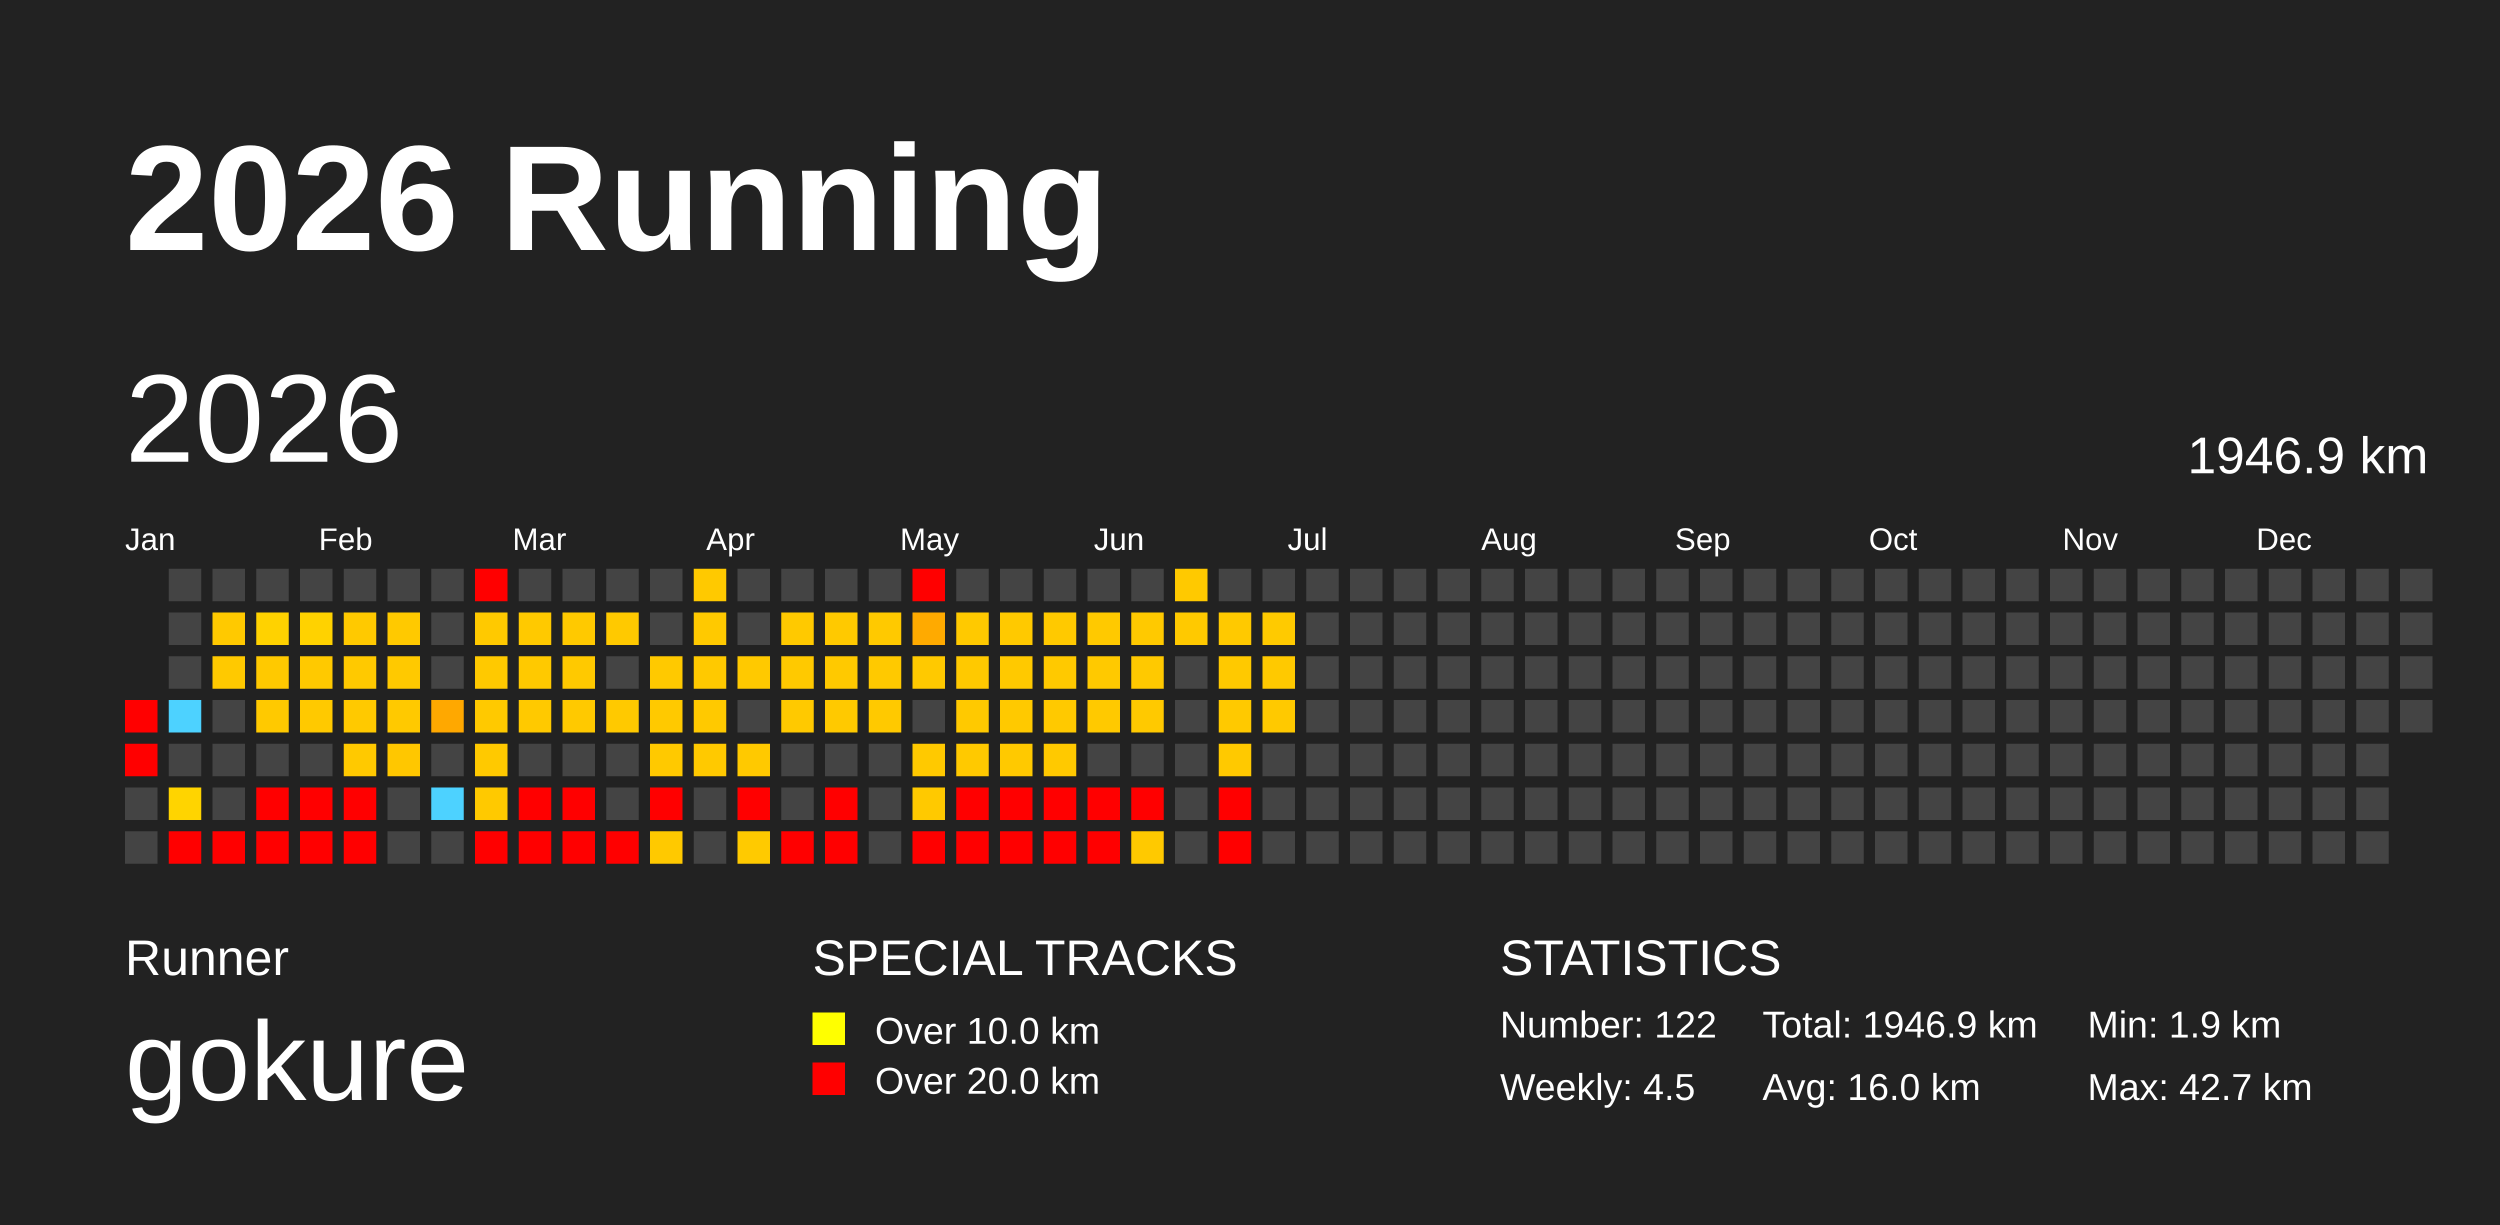
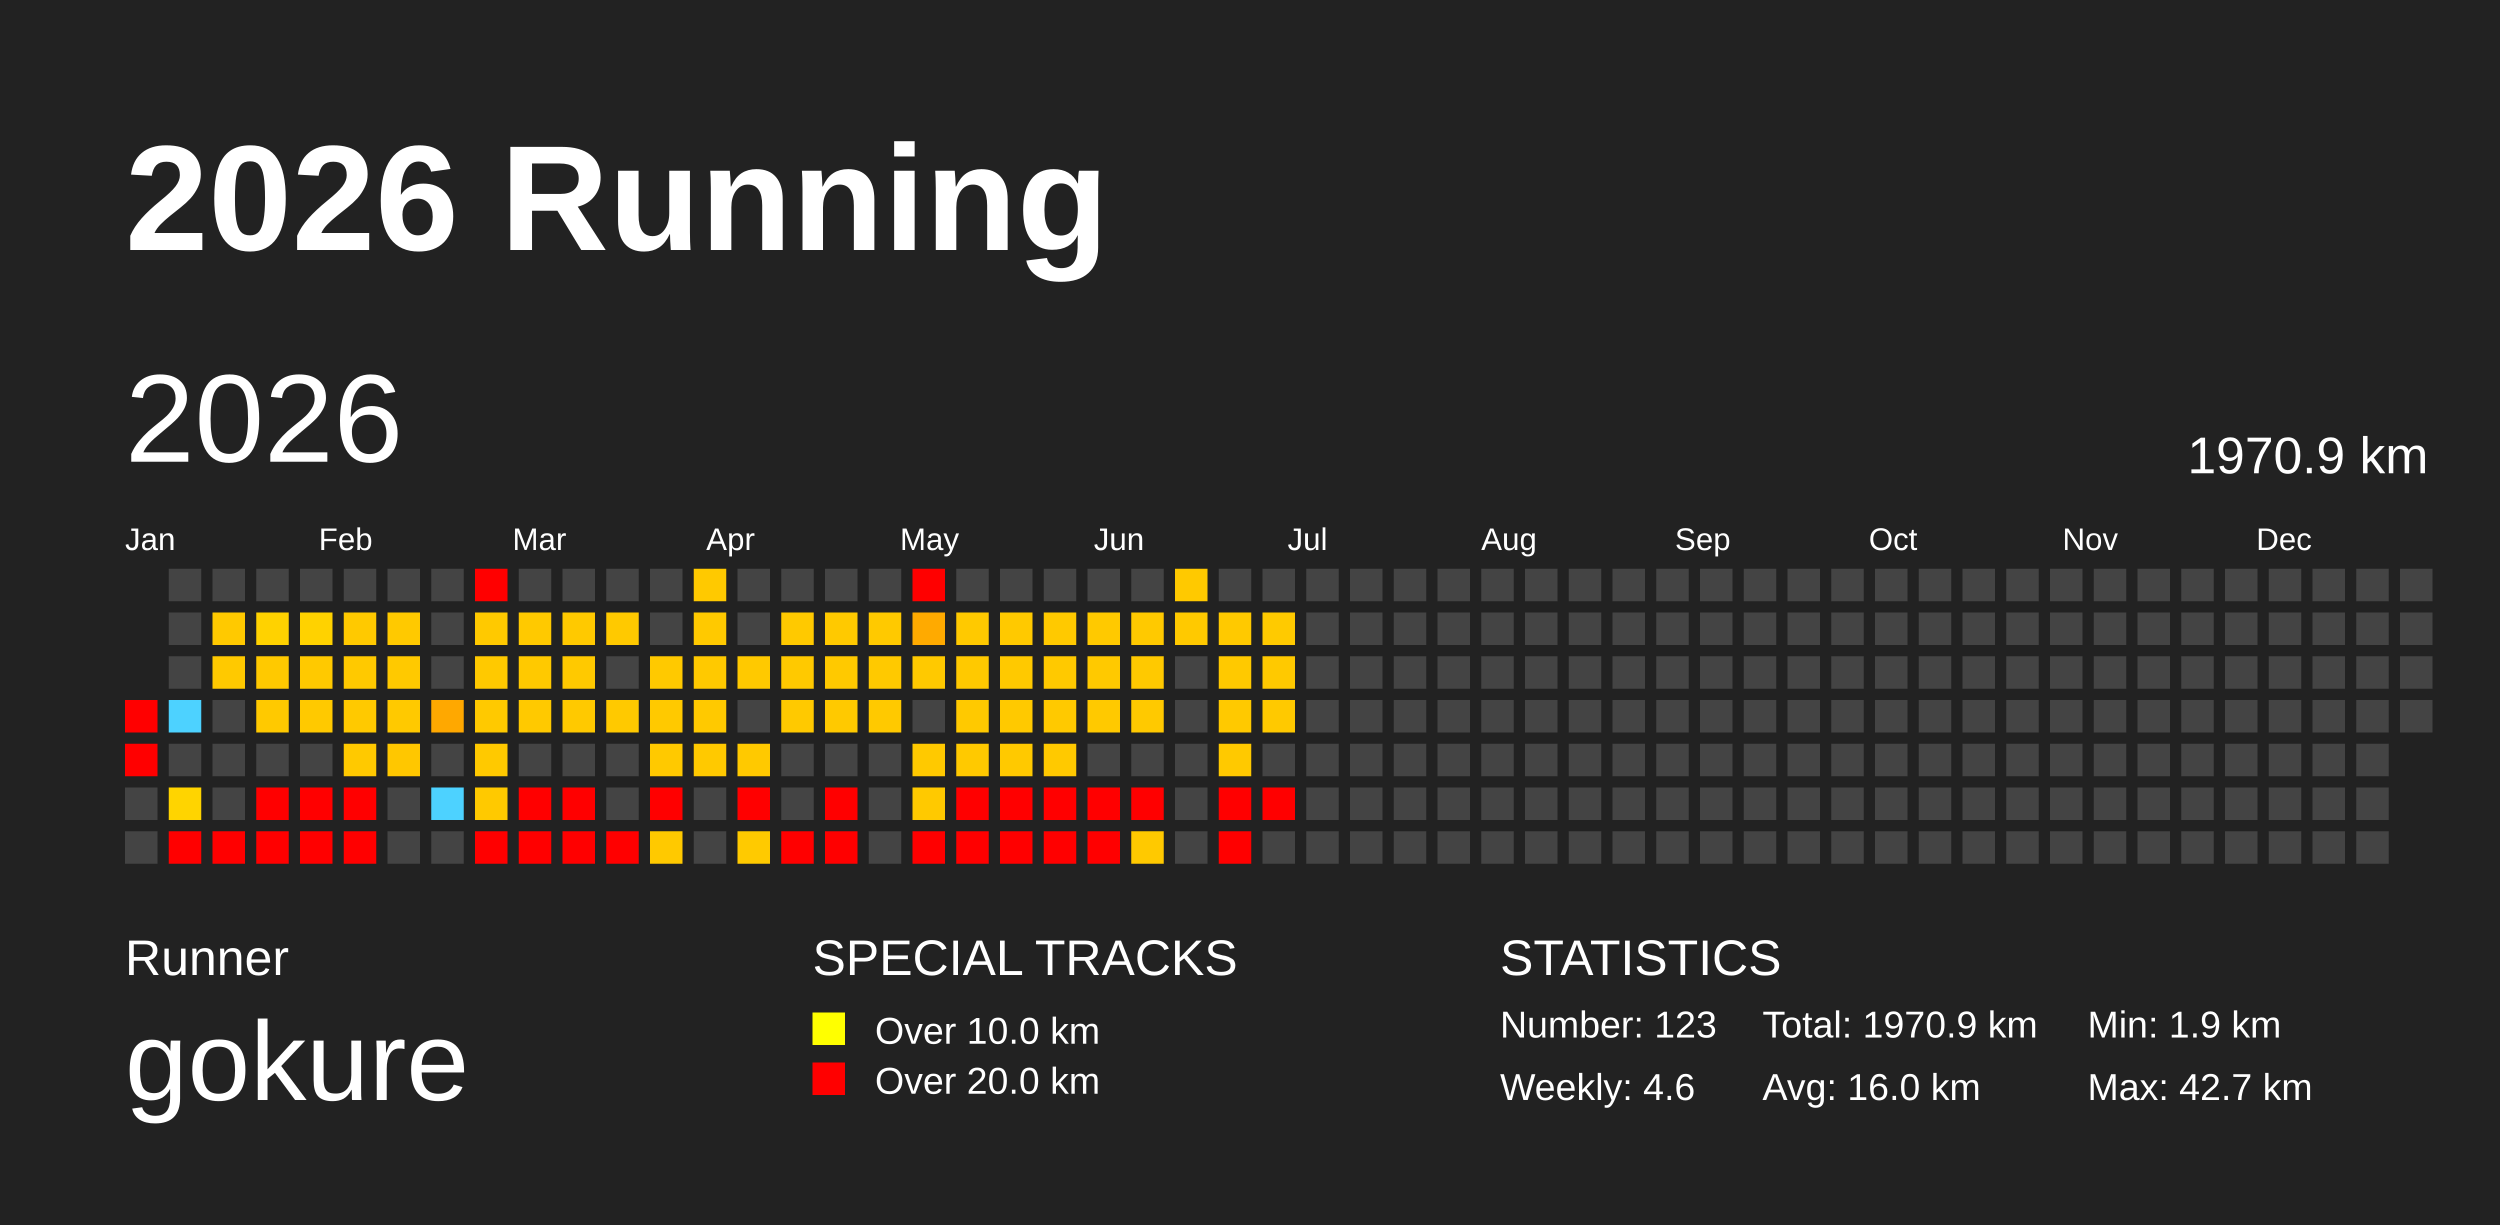
<svg xmlns="http://www.w3.org/2000/svg" baseProfile="full" height="98mm" version="1.1" viewBox="0,0,200,98" width="200mm">
  <defs>
    <pattern height="2" id="indoor-stripe" patternUnits="userSpaceOnUse" width="2">
      <line stroke="white" stroke-opacity="0.45" stroke-width="0.5" x1="0" x2="2" y1="2" y2="0" />
    </pattern>
  </defs>
  <rect fill="#222222" height="98" width="200" x="0" y="0" />
  <text fill="#FFFFFF" style="font-size:12px; font-family:Arial; font-weight:bold;" x="10" y="20">2026 Running</text>
  <text fill="#FFFFFF" style="font-size:4px; font-family:Arial" x="10" y="78">Runner</text>
  <text fill="#FFFFFF" style="font-size:9px; font-family:Arial" x="10" y="88">gokure</text>
  <text fill="#FFFFFF" style="font-size:4px; font-family:Arial" x="65" y="78">SPECIAL TRACKS</text>
  <rect fill="yellow" height="2.6" width="2.6" x="65" y="81" />
  <text fill="#FFFFFF" style="font-size:3px; font-family:Arial" x="70" y="83.5">Over 10.0 km</text>
  <rect fill="red" height="2.6" width="2.6" x="65" y="85" />
  <text fill="#FFFFFF" style="font-size:3px; font-family:Arial" x="70" y="87.5">Over 20.0 km</text>
  <text fill="#FFFFFF" style="font-size:4px; font-family:Arial" x="120" y="78">STATISTICS</text>
-   <text fill="#FFFFFF" style="font-size:3px; font-family:Arial" x="120" y="83">Number: 122</text>
-   <text fill="#FFFFFF" style="font-size:3px; font-family:Arial" x="120" y="88">Weekly: 4.5</text>
-   <text fill="#FFFFFF" style="font-size:3px; font-family:Arial" x="141" y="83">Total: 1946.9 km</text>
+   <text fill="#FFFFFF" style="font-size:3px; font-family:Arial" x="120" y="83">Number: 123</text>
+   <text fill="#FFFFFF" style="font-size:3px; font-family:Arial" x="120" y="88">Weekly: 4.6</text>
+   <text fill="#FFFFFF" style="font-size:3px; font-family:Arial" x="141" y="83">Total: 1970.9 km</text>
  <text fill="#FFFFFF" style="font-size:3px; font-family:Arial" x="141" y="88">Avg: 16.0 km</text>
  <text fill="#FFFFFF" style="font-size:3px; font-family:Arial" x="167" y="83">Min: 1.9 km</text>
  <text fill="#FFFFFF" style="font-size:3px; font-family:Arial" x="167" y="88">Max: 42.7 km</text>
  <text dominant-baseline="hanging" fill="#FFFFFF" style="font-size:10.0px; font-family:Arial;" x="10" y="30">2026</text>
-   <text dominant-baseline="hanging" fill="#FFFFFF" style="font-size:4.125px; font-family:Arial;" x="175" y="35">1946.9 km</text>
+   <text dominant-baseline="hanging" fill="#FFFFFF" style="font-size:4.125px; font-family:Arial;" x="175" y="35">1970.9 km</text>
  <text fill="#FFFFFF" style="font-size:2.5px; font-family:Arial" x="10.0" y="44">Jan</text>
  <text fill="#FFFFFF" style="font-size:2.5px; font-family:Arial" x="25.5" y="44">Feb</text>
  <text fill="#FFFFFF" style="font-size:2.5px; font-family:Arial" x="41.0" y="44">Mar</text>
  <text fill="#FFFFFF" style="font-size:2.5px; font-family:Arial" x="56.5" y="44">Apr</text>
  <text fill="#FFFFFF" style="font-size:2.5px; font-family:Arial" x="72.0" y="44">May</text>
  <text fill="#FFFFFF" style="font-size:2.5px; font-family:Arial" x="87.5" y="44">Jun</text>
  <text fill="#FFFFFF" style="font-size:2.5px; font-family:Arial" x="103.0" y="44">Jul</text>
  <text fill="#FFFFFF" style="font-size:2.5px; font-family:Arial" x="118.5" y="44">Aug</text>
  <text fill="#FFFFFF" style="font-size:2.5px; font-family:Arial" x="134.0" y="44">Sep</text>
  <text fill="#FFFFFF" style="font-size:2.5px; font-family:Arial" x="149.5" y="44">Oct</text>
  <text fill="#FFFFFF" style="font-size:2.5px; font-family:Arial" x="165.0" y="44">Nov</text>
  <text fill="#FFFFFF" style="font-size:2.5px; font-family:Arial" x="180.5" y="44">Dec</text>
  <rect fill="red" height="2.6" width="2.6" x="10.0" y="56.0" />
  <rect fill="red" height="2.6" width="2.6" x="10.0" y="59.5" />
  <rect fill="#444444" height="2.6" width="2.6" x="10.0" y="63.0" />
  <rect fill="#444444" height="2.6" width="2.6" x="10.0" y="66.5" />
  <rect fill="#444444" height="2.6" width="2.6" x="13.5" y="45.5" />
  <rect fill="#444444" height="2.6" width="2.6" x="13.5" y="49.0" />
  <rect fill="#444444" height="2.6" width="2.6" x="13.5" y="52.5" />
  <rect fill="#4dd2ff" height="2.6" width="2.6" x="13.5" y="56.0" />
  <rect fill="#444444" height="2.6" width="2.6" x="13.5" y="59.5" />
  <rect fill="#ffd400" height="2.6" width="2.6" x="13.5" y="63.0" />
  <rect fill="red" height="2.6" width="2.6" x="13.5" y="66.5" />
  <rect fill="#444444" height="2.6" width="2.6" x="17.0" y="45.5" />
  <rect fill="#ffc900" height="2.6" width="2.6" x="17.0" y="49.0" />
  <rect fill="#ffc900" height="2.6" width="2.6" x="17.0" y="52.5" />
  <rect fill="#444444" height="2.6" width="2.6" x="17.0" y="56.0" />
  <rect fill="#444444" height="2.6" width="2.6" x="17.0" y="59.5" />
  <rect fill="#444444" height="2.6" width="2.6" x="17.0" y="63.0" />
  <rect fill="red" height="2.6" width="2.6" x="17.0" y="66.5" />
  <rect fill="#444444" height="2.6" width="2.6" x="20.5" y="45.5" />
  <rect fill="#ffd200" height="2.6" width="2.6" x="20.5" y="49.0" />
  <rect fill="#ffc900" height="2.6" width="2.6" x="20.5" y="52.5" />
  <rect fill="#ffc900" height="2.6" width="2.6" x="20.5" y="56.0" />
  <rect fill="#444444" height="2.6" width="2.6" x="20.5" y="59.5" />
  <rect fill="red" height="2.6" width="2.6" x="20.5" y="63.0" />
  <rect fill="red" height="2.6" width="2.6" x="20.5" y="66.5" />
  <rect fill="#444444" height="2.6" width="2.6" x="24.0" y="45.5" />
  <rect fill="#ffd200" height="2.6" width="2.6" x="24.0" y="49.0" />
  <rect fill="#ffc900" height="2.6" width="2.6" x="24.0" y="52.5" />
  <rect fill="#ffc900" height="2.6" width="2.6" x="24.0" y="56.0" />
  <rect fill="#444444" height="2.6" width="2.6" x="24.0" y="59.5" />
  <rect fill="red" height="2.6" width="2.6" x="24.0" y="63.0" />
  <rect fill="red" height="2.6" width="2.6" x="24.0" y="66.5" />
  <rect fill="#444444" height="2.6" width="2.6" x="27.5" y="45.5" />
  <rect fill="#ffc900" height="2.6" width="2.6" x="27.5" y="49.0" />
  <rect fill="#ffc900" height="2.6" width="2.6" x="27.5" y="52.5" />
  <rect fill="#ffc900" height="2.6" width="2.6" x="27.5" y="56.0" />
  <rect fill="#ffc900" height="2.6" width="2.6" x="27.5" y="59.5" />
  <rect fill="red" height="2.6" width="2.6" x="27.5" y="63.0" />
  <rect fill="red" height="2.6" width="2.6" x="27.5" y="66.5" />
  <rect fill="#444444" height="2.6" width="2.6" x="31.0" y="45.5" />
  <rect fill="#ffc900" height="2.6" width="2.6" x="31.0" y="49.0" />
  <rect fill="#ffc900" height="2.6" width="2.6" x="31.0" y="52.5" />
  <rect fill="#ffc900" height="2.6" width="2.6" x="31.0" y="56.0" />
  <rect fill="#ffc700" height="2.6" width="2.6" x="31.0" y="59.5" />
  <rect fill="#444444" height="2.6" width="2.6" x="31.0" y="63.0" />
  <rect fill="#444444" height="2.6" width="2.6" x="31.0" y="66.5" />
  <rect fill="#444444" height="2.6" width="2.6" x="34.5" y="45.5" />
  <rect fill="#444444" height="2.6" width="2.6" x="34.5" y="49.0" />
  <rect fill="#444444" height="2.6" width="2.6" x="34.5" y="52.5" />
  <rect fill="#ffa800" height="2.6" width="2.6" x="34.5" y="56.0" />
  <rect fill="#444444" height="2.6" width="2.6" x="34.5" y="59.5" />
  <rect fill="#4dd2ff" height="2.6" width="2.6" x="34.5" y="63.0" />
  <rect fill="#444444" height="2.6" width="2.6" x="34.5" y="66.5" />
  <rect fill="red" height="2.6" width="2.6" x="38.0" y="45.5" />
  <rect fill="#ffc900" height="2.6" width="2.6" x="38.0" y="49.0" />
  <rect fill="#ffc900" height="2.6" width="2.6" x="38.0" y="52.5" />
  <rect fill="#ffc900" height="2.6" width="2.6" x="38.0" y="56.0" />
  <rect fill="#ffc900" height="2.6" width="2.6" x="38.0" y="59.5" />
  <rect fill="#ffc900" height="2.6" width="2.6" x="38.0" y="63.0" />
  <rect fill="red" height="2.6" width="2.6" x="38.0" y="66.5" />
  <rect fill="#444444" height="2.6" width="2.6" x="41.5" y="45.5" />
  <rect fill="#ffc900" height="2.6" width="2.6" x="41.5" y="49.0" />
  <rect fill="#ffc900" height="2.6" width="2.6" x="41.5" y="52.5" />
  <rect fill="#ffc900" height="2.6" width="2.6" x="41.5" y="56.0" />
  <rect fill="#444444" height="2.6" width="2.6" x="41.5" y="59.5" />
  <rect fill="red" height="2.6" width="2.6" x="41.5" y="63.0" />
  <rect fill="red" height="2.6" width="2.6" x="41.5" y="66.5" />
  <rect fill="#444444" height="2.6" width="2.6" x="45.0" y="45.5" />
  <rect fill="#ffc900" height="2.6" width="2.6" x="45.0" y="49.0" />
  <rect fill="#ffc900" height="2.6" width="2.6" x="45.0" y="52.5" />
  <rect fill="#ffc900" height="2.6" width="2.6" x="45.0" y="56.0" />
  <rect fill="#444444" height="2.6" width="2.6" x="45.0" y="59.5" />
  <rect fill="red" height="2.6" width="2.6" x="45.0" y="63.0" />
  <rect fill="red" height="2.6" width="2.6" x="45.0" y="66.5" />
  <rect fill="#444444" height="2.6" width="2.6" x="48.5" y="45.5" />
  <rect fill="#ffc900" height="2.6" width="2.6" x="48.5" y="49.0" />
  <rect fill="#444444" height="2.6" width="2.6" x="48.5" y="52.5" />
  <rect fill="#ffc900" height="2.6" width="2.6" x="48.5" y="56.0" />
  <rect fill="#444444" height="2.6" width="2.6" x="48.5" y="59.5" />
  <rect fill="#444444" height="2.6" width="2.6" x="48.5" y="63.0" />
  <rect fill="red" height="2.6" width="2.6" x="48.5" y="66.5" />
  <rect fill="#444444" height="2.6" width="2.6" x="52.0" y="45.5" />
  <rect fill="#444444" height="2.6" width="2.6" x="52.0" y="49.0" />
  <rect fill="#ffc900" height="2.6" width="2.6" x="52.0" y="52.5" />
  <rect fill="#ffc900" height="2.6" width="2.6" x="52.0" y="56.0" />
  <rect fill="#ffc900" height="2.6" width="2.6" x="52.0" y="59.5" />
  <rect fill="red" height="2.6" width="2.6" x="52.0" y="63.0" />
  <rect fill="#ffc900" height="2.6" width="2.6" x="52.0" y="66.5" />
  <rect fill="#ffc900" height="2.6" width="2.6" x="55.5" y="45.5" />
  <rect fill="#ffc900" height="2.6" width="2.6" x="55.5" y="49.0" />
  <rect fill="#ffc900" height="2.6" width="2.6" x="55.5" y="52.5" />
  <rect fill="#ffc900" height="2.6" width="2.6" x="55.5" y="56.0" />
  <rect fill="#ffc900" height="2.6" width="2.6" x="55.5" y="59.5" />
  <rect fill="#444444" height="2.6" width="2.6" x="55.5" y="63.0" />
  <rect fill="#444444" height="2.6" width="2.6" x="55.5" y="66.5" />
  <rect fill="#444444" height="2.6" width="2.6" x="59.0" y="45.5" />
  <rect fill="#444444" height="2.6" width="2.6" x="59.0" y="49.0" />
  <rect fill="#ffc900" height="2.6" width="2.6" x="59.0" y="52.5" />
  <rect fill="#444444" height="2.6" width="2.6" x="59.0" y="56.0" />
  <rect fill="#ffc900" height="2.6" width="2.6" x="59.0" y="59.5" />
  <rect fill="red" height="2.6" width="2.6" x="59.0" y="63.0" />
  <rect fill="#ffca00" height="2.6" width="2.6" x="59.0" y="66.5" />
  <rect fill="#444444" height="2.6" width="2.6" x="62.5" y="45.5" />
  <rect fill="#ffc900" height="2.6" width="2.6" x="62.5" y="49.0" />
  <rect fill="#ffc900" height="2.6" width="2.6" x="62.5" y="52.5" />
  <rect fill="#ffc900" height="2.6" width="2.6" x="62.5" y="56.0" />
  <rect fill="#444444" height="2.6" width="2.6" x="62.5" y="59.5" />
  <rect fill="#444444" height="2.6" width="2.6" x="62.5" y="63.0" />
  <rect fill="red" height="2.6" width="2.6" x="62.5" y="66.5" />
  <rect fill="#444444" height="2.6" width="2.6" x="66.0" y="45.5" />
  <rect fill="#ffc900" height="2.6" width="2.6" x="66.0" y="49.0" />
  <rect fill="#ffc900" height="2.6" width="2.6" x="66.0" y="52.5" />
  <rect fill="#ffc900" height="2.6" width="2.6" x="66.0" y="56.0" />
  <rect fill="#444444" height="2.6" width="2.6" x="66.0" y="59.5" />
  <rect fill="red" height="2.6" width="2.6" x="66.0" y="63.0" />
  <rect fill="red" height="2.6" width="2.6" x="66.0" y="66.5" />
  <rect fill="#444444" height="2.6" width="2.6" x="69.5" y="45.5" />
  <rect fill="#ffc900" height="2.6" width="2.6" x="69.5" y="49.0" />
  <rect fill="#ffc900" height="2.6" width="2.6" x="69.5" y="52.5" />
  <rect fill="#ffc900" height="2.6" width="2.6" x="69.5" y="56.0" />
  <rect fill="#444444" height="2.6" width="2.6" x="69.5" y="59.5" />
  <rect fill="#444444" height="2.6" width="2.6" x="69.5" y="63.0" />
  <rect fill="#444444" height="2.6" width="2.6" x="69.5" y="66.5" />
  <rect fill="red" height="2.6" width="2.6" x="73.0" y="45.5" />
  <rect fill="#ffaa00" height="2.6" width="2.6" x="73.0" y="49.0" />
  <rect fill="#ffc900" height="2.6" width="2.6" x="73.0" y="52.5" />
  <rect fill="#444444" height="2.6" width="2.6" x="73.0" y="56.0" />
  <rect fill="#ffc900" height="2.6" width="2.6" x="73.0" y="59.5" />
  <rect fill="#ffc900" height="2.6" width="2.6" x="73.0" y="63.0" />
  <rect fill="red" height="2.6" width="2.6" x="73.0" y="66.5" />
  <rect fill="#444444" height="2.6" width="2.6" x="76.5" y="45.5" />
  <rect fill="#ffc900" height="2.6" width="2.6" x="76.5" y="49.0" />
  <rect fill="#ffc900" height="2.6" width="2.6" x="76.5" y="52.5" />
  <rect fill="#ffc900" height="2.6" width="2.6" x="76.5" y="56.0" />
  <rect fill="#ffc900" height="2.6" width="2.6" x="76.5" y="59.5" />
  <rect fill="red" height="2.6" width="2.6" x="76.5" y="63.0" />
  <rect fill="red" height="2.6" width="2.6" x="76.5" y="66.5" />
  <rect fill="#444444" height="2.6" width="2.6" x="80.0" y="45.5" />
  <rect fill="#ffc900" height="2.6" width="2.6" x="80.0" y="49.0" />
  <rect fill="#ffc900" height="2.6" width="2.6" x="80.0" y="52.5" />
  <rect fill="#ffc900" height="2.6" width="2.6" x="80.0" y="56.0" />
  <rect fill="#ffc900" height="2.6" width="2.6" x="80.0" y="59.5" />
  <rect fill="red" height="2.6" width="2.6" x="80.0" y="63.0" />
  <rect fill="red" height="2.6" width="2.6" x="80.0" y="66.5" />
  <rect fill="#444444" height="2.6" width="2.6" x="83.5" y="45.5" />
  <rect fill="#ffc900" height="2.6" width="2.6" x="83.5" y="49.0" />
  <rect fill="#ffc900" height="2.6" width="2.6" x="83.5" y="52.5" />
  <rect fill="#ffc900" height="2.6" width="2.6" x="83.5" y="56.0" />
  <rect fill="#ffc900" height="2.6" width="2.6" x="83.5" y="59.5" />
  <rect fill="red" height="2.6" width="2.6" x="83.5" y="63.0" />
  <rect fill="red" height="2.6" width="2.6" x="83.5" y="66.5" />
  <rect fill="#444444" height="2.6" width="2.6" x="87.0" y="45.5" />
  <rect fill="#ffc900" height="2.6" width="2.6" x="87.0" y="49.0" />
  <rect fill="#ffc900" height="2.6" width="2.6" x="87.0" y="52.5" />
  <rect fill="#ffc900" height="2.6" width="2.6" x="87.0" y="56.0" />
  <rect fill="#444444" height="2.6" width="2.6" x="87.0" y="59.5" />
  <rect fill="red" height="2.6" width="2.6" x="87.0" y="63.0" />
  <rect fill="red" height="2.6" width="2.6" x="87.0" y="66.5" />
  <rect fill="#444444" height="2.6" width="2.6" x="90.5" y="45.5" />
  <rect fill="#ffc900" height="2.6" width="2.6" x="90.5" y="49.0" />
  <rect fill="#ffc900" height="2.6" width="2.6" x="90.5" y="52.5" />
  <rect fill="#ffc900" height="2.6" width="2.6" x="90.5" y="56.0" />
  <rect fill="#444444" height="2.6" width="2.6" x="90.5" y="59.5" />
  <rect fill="red" height="2.6" width="2.6" x="90.5" y="63.0" />
  <rect fill="#ffc900" height="2.6" width="2.6" x="90.5" y="66.5" />
  <rect fill="#ffc900" height="2.6" width="2.6" x="94.0" y="45.5" />
  <rect fill="#ffc900" height="2.6" width="2.6" x="94.0" y="49.0" />
  <rect fill="#444444" height="2.6" width="2.6" x="94.0" y="52.5" />
  <rect fill="#444444" height="2.6" width="2.6" x="94.0" y="56.0" />
  <rect fill="#444444" height="2.6" width="2.6" x="94.0" y="59.5" />
  <rect fill="#444444" height="2.6" width="2.6" x="94.0" y="63.0" />
  <rect fill="#444444" height="2.6" width="2.6" x="94.0" y="66.5" />
  <rect fill="#444444" height="2.6" width="2.6" x="97.5" y="45.5" />
  <rect fill="#ffc900" height="2.6" width="2.6" x="97.5" y="49.0" />
  <rect fill="#ffc900" height="2.6" width="2.6" x="97.5" y="52.5" />
  <rect fill="#ffc900" height="2.6" width="2.6" x="97.5" y="56.0" />
  <rect fill="#ffc900" height="2.6" width="2.6" x="97.5" y="59.5" />
  <rect fill="red" height="2.6" width="2.6" x="97.5" y="63.0" />
  <rect fill="red" height="2.6" width="2.6" x="97.5" y="66.5" />
  <rect fill="#444444" height="2.6" width="2.6" x="101.0" y="45.5" />
  <rect fill="#ffca00" height="2.6" width="2.6" x="101.0" y="49.0" />
  <rect fill="#ffc900" height="2.6" width="2.6" x="101.0" y="52.5" />
  <rect fill="#ffc900" height="2.6" width="2.6" x="101.0" y="56.0" />
  <rect fill="#444444" height="2.6" width="2.6" x="101.0" y="59.5" />
-   <rect fill="#444444" height="2.6" width="2.6" x="101.0" y="63.0" />
+   <rect fill="red" height="2.6" width="2.6" x="101.0" y="63.0" />
  <rect fill="#444444" height="2.6" width="2.6" x="101.0" y="66.5" />
  <rect fill="#444444" height="2.6" width="2.6" x="104.5" y="45.5" />
  <rect fill="#444444" height="2.6" width="2.6" x="104.5" y="49.0" />
  <rect fill="#444444" height="2.6" width="2.6" x="104.5" y="52.5" />
  <rect fill="#444444" height="2.6" width="2.6" x="104.5" y="56.0" />
  <rect fill="#444444" height="2.6" width="2.6" x="104.5" y="59.5" />
  <rect fill="#444444" height="2.6" width="2.6" x="104.5" y="63.0" />
  <rect fill="#444444" height="2.6" width="2.6" x="104.5" y="66.5" />
  <rect fill="#444444" height="2.6" width="2.6" x="108.0" y="45.5" />
  <rect fill="#444444" height="2.6" width="2.6" x="108.0" y="49.0" />
  <rect fill="#444444" height="2.6" width="2.6" x="108.0" y="52.5" />
  <rect fill="#444444" height="2.6" width="2.6" x="108.0" y="56.0" />
  <rect fill="#444444" height="2.6" width="2.6" x="108.0" y="59.5" />
  <rect fill="#444444" height="2.6" width="2.6" x="108.0" y="63.0" />
  <rect fill="#444444" height="2.6" width="2.6" x="108.0" y="66.5" />
  <rect fill="#444444" height="2.6" width="2.6" x="111.5" y="45.5" />
  <rect fill="#444444" height="2.6" width="2.6" x="111.5" y="49.0" />
  <rect fill="#444444" height="2.6" width="2.6" x="111.5" y="52.5" />
  <rect fill="#444444" height="2.6" width="2.6" x="111.5" y="56.0" />
  <rect fill="#444444" height="2.6" width="2.6" x="111.5" y="59.5" />
  <rect fill="#444444" height="2.6" width="2.6" x="111.5" y="63.0" />
  <rect fill="#444444" height="2.6" width="2.6" x="111.5" y="66.5" />
  <rect fill="#444444" height="2.6" width="2.6" x="115.0" y="45.5" />
  <rect fill="#444444" height="2.6" width="2.6" x="115.0" y="49.0" />
  <rect fill="#444444" height="2.6" width="2.6" x="115.0" y="52.5" />
  <rect fill="#444444" height="2.6" width="2.6" x="115.0" y="56.0" />
  <rect fill="#444444" height="2.6" width="2.6" x="115.0" y="59.5" />
  <rect fill="#444444" height="2.6" width="2.6" x="115.0" y="63.0" />
  <rect fill="#444444" height="2.6" width="2.6" x="115.0" y="66.5" />
  <rect fill="#444444" height="2.6" width="2.6" x="118.5" y="45.5" />
  <rect fill="#444444" height="2.6" width="2.6" x="118.5" y="49.0" />
  <rect fill="#444444" height="2.6" width="2.6" x="118.5" y="52.5" />
  <rect fill="#444444" height="2.6" width="2.6" x="118.5" y="56.0" />
  <rect fill="#444444" height="2.6" width="2.6" x="118.5" y="59.5" />
  <rect fill="#444444" height="2.6" width="2.6" x="118.5" y="63.0" />
  <rect fill="#444444" height="2.6" width="2.6" x="118.5" y="66.5" />
  <rect fill="#444444" height="2.6" width="2.6" x="122.0" y="45.5" />
  <rect fill="#444444" height="2.6" width="2.6" x="122.0" y="49.0" />
  <rect fill="#444444" height="2.6" width="2.6" x="122.0" y="52.5" />
  <rect fill="#444444" height="2.6" width="2.6" x="122.0" y="56.0" />
  <rect fill="#444444" height="2.6" width="2.6" x="122.0" y="59.5" />
  <rect fill="#444444" height="2.6" width="2.6" x="122.0" y="63.0" />
  <rect fill="#444444" height="2.6" width="2.6" x="122.0" y="66.5" />
  <rect fill="#444444" height="2.6" width="2.6" x="125.5" y="45.5" />
  <rect fill="#444444" height="2.6" width="2.6" x="125.5" y="49.0" />
  <rect fill="#444444" height="2.6" width="2.6" x="125.5" y="52.5" />
  <rect fill="#444444" height="2.6" width="2.6" x="125.5" y="56.0" />
  <rect fill="#444444" height="2.6" width="2.6" x="125.5" y="59.5" />
  <rect fill="#444444" height="2.6" width="2.6" x="125.5" y="63.0" />
  <rect fill="#444444" height="2.6" width="2.6" x="125.5" y="66.5" />
  <rect fill="#444444" height="2.6" width="2.6" x="129.0" y="45.5" />
  <rect fill="#444444" height="2.6" width="2.6" x="129.0" y="49.0" />
  <rect fill="#444444" height="2.6" width="2.6" x="129.0" y="52.5" />
  <rect fill="#444444" height="2.6" width="2.6" x="129.0" y="56.0" />
  <rect fill="#444444" height="2.6" width="2.6" x="129.0" y="59.5" />
  <rect fill="#444444" height="2.6" width="2.6" x="129.0" y="63.0" />
  <rect fill="#444444" height="2.6" width="2.6" x="129.0" y="66.5" />
  <rect fill="#444444" height="2.6" width="2.6" x="132.5" y="45.5" />
  <rect fill="#444444" height="2.6" width="2.6" x="132.5" y="49.0" />
  <rect fill="#444444" height="2.6" width="2.6" x="132.5" y="52.5" />
  <rect fill="#444444" height="2.6" width="2.6" x="132.5" y="56.0" />
  <rect fill="#444444" height="2.6" width="2.6" x="132.5" y="59.5" />
  <rect fill="#444444" height="2.6" width="2.6" x="132.5" y="63.0" />
  <rect fill="#444444" height="2.6" width="2.6" x="132.5" y="66.5" />
  <rect fill="#444444" height="2.6" width="2.6" x="136.0" y="45.5" />
  <rect fill="#444444" height="2.6" width="2.6" x="136.0" y="49.0" />
  <rect fill="#444444" height="2.6" width="2.6" x="136.0" y="52.5" />
  <rect fill="#444444" height="2.6" width="2.6" x="136.0" y="56.0" />
  <rect fill="#444444" height="2.6" width="2.6" x="136.0" y="59.5" />
  <rect fill="#444444" height="2.6" width="2.6" x="136.0" y="63.0" />
  <rect fill="#444444" height="2.6" width="2.6" x="136.0" y="66.5" />
  <rect fill="#444444" height="2.6" width="2.6" x="139.5" y="45.5" />
  <rect fill="#444444" height="2.6" width="2.6" x="139.5" y="49.0" />
  <rect fill="#444444" height="2.6" width="2.6" x="139.5" y="52.5" />
  <rect fill="#444444" height="2.6" width="2.6" x="139.5" y="56.0" />
  <rect fill="#444444" height="2.6" width="2.6" x="139.5" y="59.5" />
  <rect fill="#444444" height="2.6" width="2.6" x="139.5" y="63.0" />
  <rect fill="#444444" height="2.6" width="2.6" x="139.5" y="66.5" />
  <rect fill="#444444" height="2.6" width="2.6" x="143.0" y="45.5" />
  <rect fill="#444444" height="2.6" width="2.6" x="143.0" y="49.0" />
  <rect fill="#444444" height="2.6" width="2.6" x="143.0" y="52.5" />
  <rect fill="#444444" height="2.6" width="2.6" x="143.0" y="56.0" />
  <rect fill="#444444" height="2.6" width="2.6" x="143.0" y="59.5" />
  <rect fill="#444444" height="2.6" width="2.6" x="143.0" y="63.0" />
  <rect fill="#444444" height="2.6" width="2.6" x="143.0" y="66.5" />
  <rect fill="#444444" height="2.6" width="2.6" x="146.5" y="45.5" />
  <rect fill="#444444" height="2.6" width="2.6" x="146.5" y="49.0" />
  <rect fill="#444444" height="2.6" width="2.6" x="146.5" y="52.5" />
  <rect fill="#444444" height="2.6" width="2.6" x="146.5" y="56.0" />
  <rect fill="#444444" height="2.6" width="2.6" x="146.5" y="59.5" />
  <rect fill="#444444" height="2.6" width="2.6" x="146.5" y="63.0" />
  <rect fill="#444444" height="2.6" width="2.6" x="146.5" y="66.5" />
  <rect fill="#444444" height="2.6" width="2.6" x="150.0" y="45.5" />
  <rect fill="#444444" height="2.6" width="2.6" x="150.0" y="49.0" />
  <rect fill="#444444" height="2.6" width="2.6" x="150.0" y="52.5" />
  <rect fill="#444444" height="2.6" width="2.6" x="150.0" y="56.0" />
  <rect fill="#444444" height="2.6" width="2.6" x="150.0" y="59.5" />
  <rect fill="#444444" height="2.6" width="2.6" x="150.0" y="63.0" />
  <rect fill="#444444" height="2.6" width="2.6" x="150.0" y="66.5" />
  <rect fill="#444444" height="2.6" width="2.6" x="153.5" y="45.5" />
  <rect fill="#444444" height="2.6" width="2.6" x="153.5" y="49.0" />
  <rect fill="#444444" height="2.6" width="2.6" x="153.5" y="52.5" />
  <rect fill="#444444" height="2.6" width="2.6" x="153.5" y="56.0" />
  <rect fill="#444444" height="2.6" width="2.6" x="153.5" y="59.5" />
  <rect fill="#444444" height="2.6" width="2.6" x="153.5" y="63.0" />
  <rect fill="#444444" height="2.6" width="2.6" x="153.5" y="66.5" />
  <rect fill="#444444" height="2.6" width="2.6" x="157.0" y="45.5" />
  <rect fill="#444444" height="2.6" width="2.6" x="157.0" y="49.0" />
  <rect fill="#444444" height="2.6" width="2.6" x="157.0" y="52.5" />
  <rect fill="#444444" height="2.6" width="2.6" x="157.0" y="56.0" />
  <rect fill="#444444" height="2.6" width="2.6" x="157.0" y="59.5" />
  <rect fill="#444444" height="2.6" width="2.6" x="157.0" y="63.0" />
  <rect fill="#444444" height="2.6" width="2.6" x="157.0" y="66.5" />
  <rect fill="#444444" height="2.6" width="2.6" x="160.5" y="45.5" />
  <rect fill="#444444" height="2.6" width="2.6" x="160.5" y="49.0" />
  <rect fill="#444444" height="2.6" width="2.6" x="160.5" y="52.5" />
  <rect fill="#444444" height="2.6" width="2.6" x="160.5" y="56.0" />
  <rect fill="#444444" height="2.6" width="2.6" x="160.5" y="59.5" />
  <rect fill="#444444" height="2.6" width="2.6" x="160.5" y="63.0" />
  <rect fill="#444444" height="2.6" width="2.6" x="160.5" y="66.5" />
  <rect fill="#444444" height="2.6" width="2.6" x="164.0" y="45.5" />
  <rect fill="#444444" height="2.6" width="2.6" x="164.0" y="49.0" />
  <rect fill="#444444" height="2.6" width="2.6" x="164.0" y="52.5" />
  <rect fill="#444444" height="2.6" width="2.6" x="164.0" y="56.0" />
  <rect fill="#444444" height="2.6" width="2.6" x="164.0" y="59.5" />
  <rect fill="#444444" height="2.6" width="2.6" x="164.0" y="63.0" />
  <rect fill="#444444" height="2.6" width="2.6" x="164.0" y="66.5" />
  <rect fill="#444444" height="2.6" width="2.6" x="167.5" y="45.5" />
  <rect fill="#444444" height="2.6" width="2.6" x="167.5" y="49.0" />
  <rect fill="#444444" height="2.6" width="2.6" x="167.5" y="52.5" />
  <rect fill="#444444" height="2.6" width="2.6" x="167.5" y="56.0" />
  <rect fill="#444444" height="2.6" width="2.6" x="167.5" y="59.5" />
  <rect fill="#444444" height="2.6" width="2.6" x="167.5" y="63.0" />
  <rect fill="#444444" height="2.6" width="2.6" x="167.5" y="66.5" />
  <rect fill="#444444" height="2.6" width="2.6" x="171.0" y="45.5" />
  <rect fill="#444444" height="2.6" width="2.6" x="171.0" y="49.0" />
  <rect fill="#444444" height="2.6" width="2.6" x="171.0" y="52.5" />
  <rect fill="#444444" height="2.6" width="2.6" x="171.0" y="56.0" />
  <rect fill="#444444" height="2.6" width="2.6" x="171.0" y="59.5" />
  <rect fill="#444444" height="2.6" width="2.6" x="171.0" y="63.0" />
  <rect fill="#444444" height="2.6" width="2.6" x="171.0" y="66.5" />
  <rect fill="#444444" height="2.6" width="2.6" x="174.5" y="45.5" />
  <rect fill="#444444" height="2.6" width="2.6" x="174.5" y="49.0" />
  <rect fill="#444444" height="2.6" width="2.6" x="174.5" y="52.5" />
  <rect fill="#444444" height="2.6" width="2.6" x="174.5" y="56.0" />
  <rect fill="#444444" height="2.6" width="2.6" x="174.5" y="59.5" />
  <rect fill="#444444" height="2.6" width="2.6" x="174.5" y="63.0" />
  <rect fill="#444444" height="2.6" width="2.6" x="174.5" y="66.5" />
  <rect fill="#444444" height="2.6" width="2.6" x="178.0" y="45.5" />
  <rect fill="#444444" height="2.6" width="2.6" x="178.0" y="49.0" />
  <rect fill="#444444" height="2.6" width="2.6" x="178.0" y="52.5" />
  <rect fill="#444444" height="2.6" width="2.6" x="178.0" y="56.0" />
  <rect fill="#444444" height="2.6" width="2.6" x="178.0" y="59.5" />
  <rect fill="#444444" height="2.6" width="2.6" x="178.0" y="63.0" />
  <rect fill="#444444" height="2.6" width="2.6" x="178.0" y="66.5" />
  <rect fill="#444444" height="2.6" width="2.6" x="181.5" y="45.5" />
  <rect fill="#444444" height="2.6" width="2.6" x="181.5" y="49.0" />
  <rect fill="#444444" height="2.6" width="2.6" x="181.5" y="52.5" />
  <rect fill="#444444" height="2.6" width="2.6" x="181.5" y="56.0" />
  <rect fill="#444444" height="2.6" width="2.6" x="181.5" y="59.5" />
  <rect fill="#444444" height="2.6" width="2.6" x="181.5" y="63.0" />
  <rect fill="#444444" height="2.6" width="2.6" x="181.5" y="66.5" />
  <rect fill="#444444" height="2.6" width="2.6" x="185.0" y="45.5" />
  <rect fill="#444444" height="2.6" width="2.6" x="185.0" y="49.0" />
  <rect fill="#444444" height="2.6" width="2.6" x="185.0" y="52.5" />
  <rect fill="#444444" height="2.6" width="2.6" x="185.0" y="56.0" />
  <rect fill="#444444" height="2.6" width="2.6" x="185.0" y="59.5" />
  <rect fill="#444444" height="2.6" width="2.6" x="185.0" y="63.0" />
  <rect fill="#444444" height="2.6" width="2.6" x="185.0" y="66.5" />
  <rect fill="#444444" height="2.6" width="2.6" x="188.5" y="45.5" />
  <rect fill="#444444" height="2.6" width="2.6" x="188.5" y="49.0" />
  <rect fill="#444444" height="2.6" width="2.6" x="188.5" y="52.5" />
  <rect fill="#444444" height="2.6" width="2.6" x="188.5" y="56.0" />
  <rect fill="#444444" height="2.6" width="2.6" x="188.5" y="59.5" />
  <rect fill="#444444" height="2.6" width="2.6" x="188.5" y="63.0" />
  <rect fill="#444444" height="2.6" width="2.6" x="188.5" y="66.5" />
  <rect fill="#444444" height="2.6" width="2.6" x="192.0" y="45.5" />
  <rect fill="#444444" height="2.6" width="2.6" x="192.0" y="49.0" />
  <rect fill="#444444" height="2.6" width="2.6" x="192.0" y="52.5" />
  <rect fill="#444444" height="2.6" width="2.6" x="192.0" y="56.0" />
</svg>
